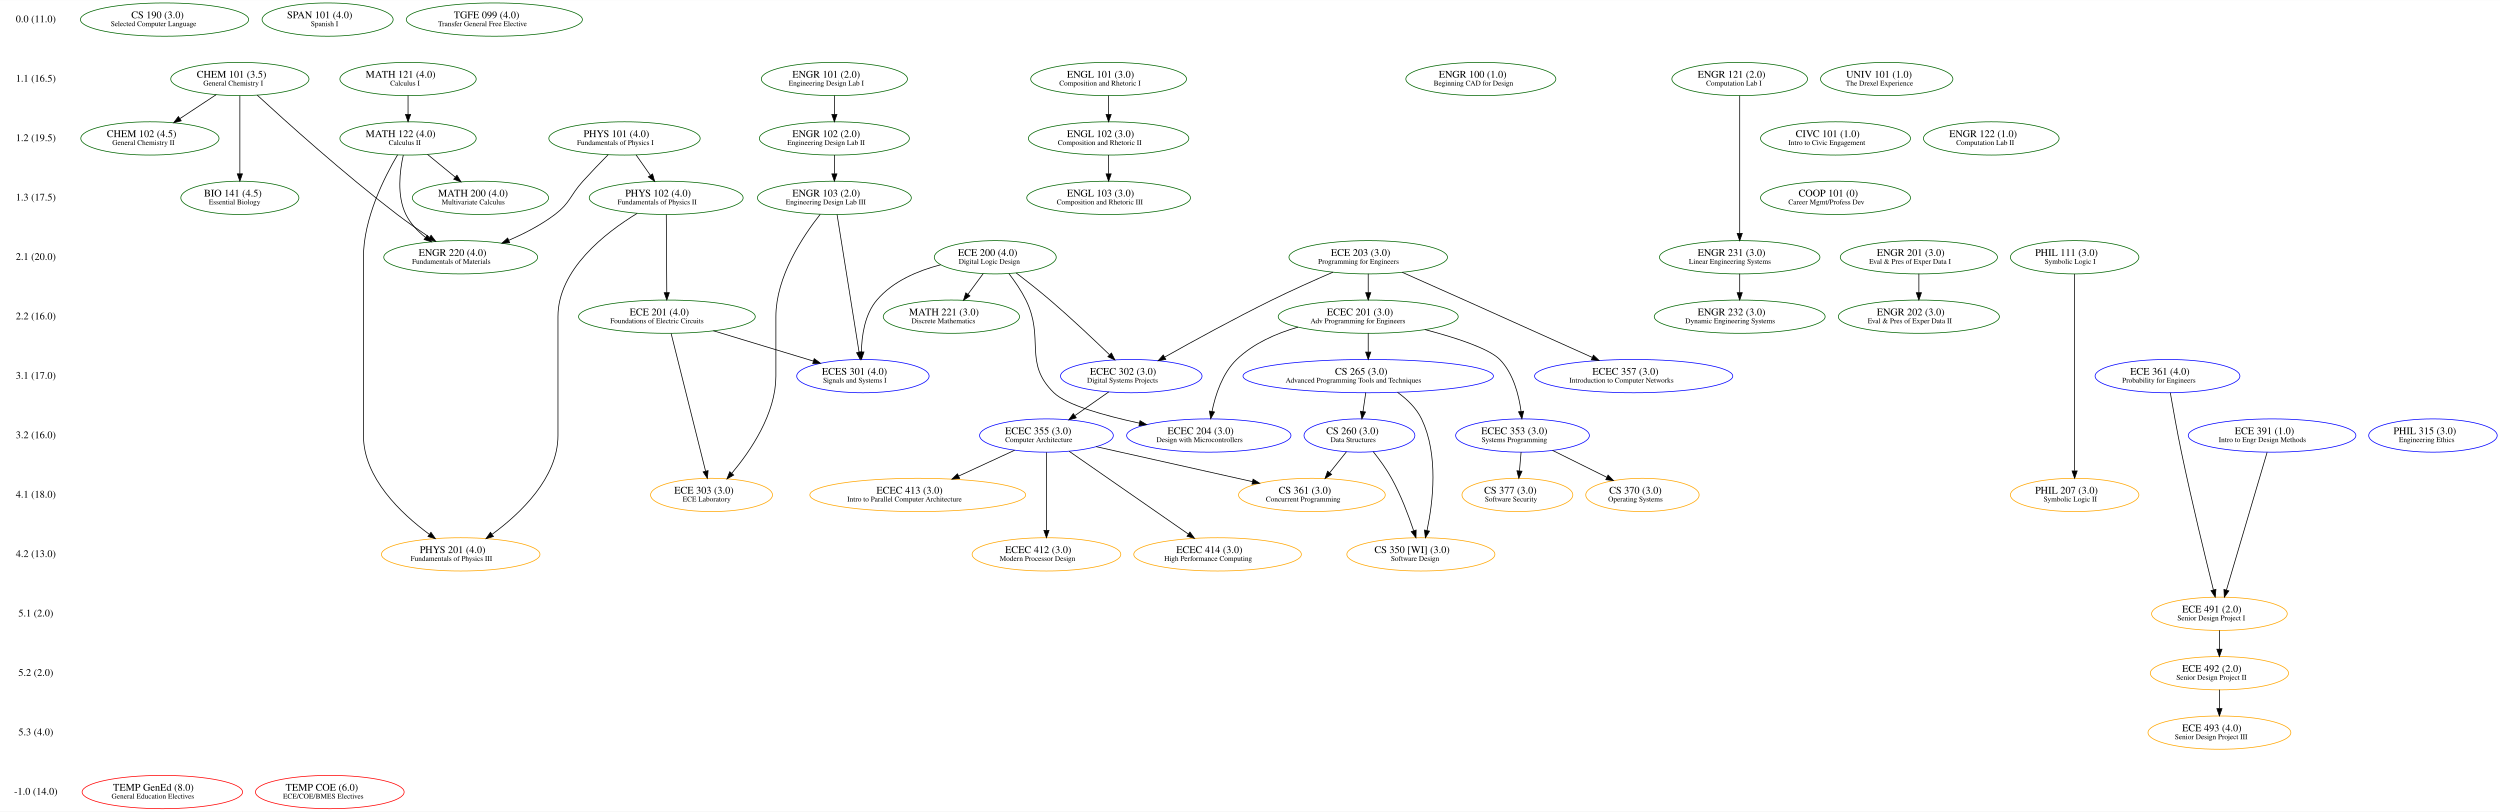
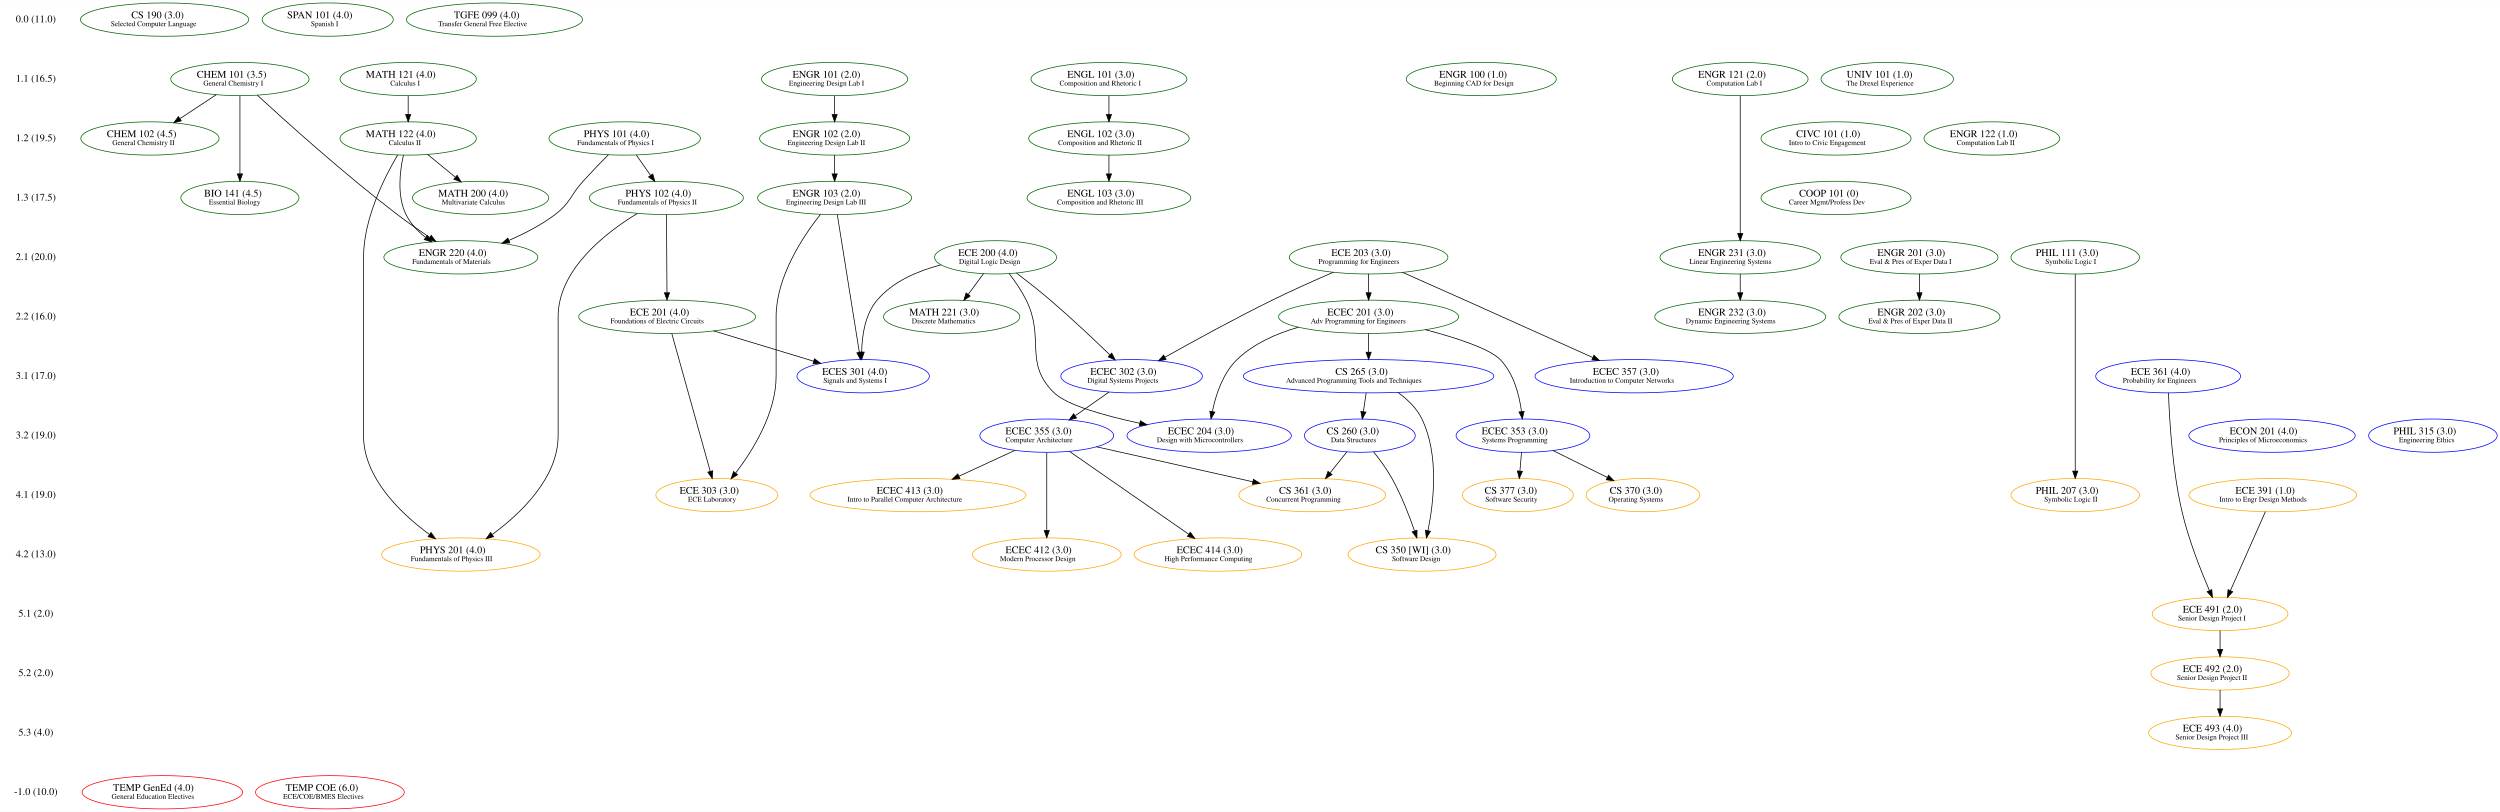
- <svg xmlns="http://www.w3.org/2000/svg" width="3419pt" height="1110pt" viewBox="0.00 0.00 3418.68 1109.57">
+ <svg xmlns="http://www.w3.org/2000/svg" width="3418pt" height="1110pt" viewBox="0.00 0.00 3417.68 1109.57">
  <g id="graph0" class="graph" transform="scale(1 1) rotate(0) translate(4 1105.568)">
-     <polygon fill="#ffffff" stroke="transparent" points="-4,4 -4,-1105.568 3414.681,-1105.568 3414.681,4 -4,4" />
+     <polygon fill="#ffffff" stroke="transparent" points="-4,4 -4,-1105.568 3413.681,-1105.568 3413.681,4 -4,4" />
    <g id="node1" class="node">
      <text text-anchor="middle" x="45" y="-1075.24" font-family="Times,serif" font-size="14.00" fill="#000000">0.0 (11.0)</text>
    </g>
    <g id="node5" class="node">
      <text text-anchor="middle" x="45" y="-993.985" font-family="Times,serif" font-size="14.00" fill="#000000">1.1 (16.5)</text>
    </g>
    <g id="node2" class="node">
      <ellipse fill="none" stroke="#006400" cx="221" cy="-1078.94" rx="115.017" ry="22.756" />
      <text text-anchor="start" x="175.5" y="-1080.74" font-family="Times,serif" font-size="14.00" fill="#000000">CS 190 (3.0)</text>
      <text text-anchor="start" x="147.5" y="-1069.94" font-family="Times,serif" font-size="10.00" fill="#000000">Selected Computer Language</text>
    </g>
    <g id="node3" class="node">
      <ellipse fill="none" stroke="#006400" cx="444" cy="-1078.94" rx="89.606" ry="22.756" />
      <text text-anchor="start" x="388.5" y="-1080.74" font-family="Times,serif" font-size="14.00" fill="#000000">SPAN 101 (4.0)</text>
      <text text-anchor="start" x="421" y="-1069.94" font-family="Times,serif" font-size="10.00" fill="#000000">Spanish I</text>
    </g>
    <g id="node4" class="node">
      <ellipse fill="none" stroke="#006400" cx="672" cy="-1078.94" rx="120.417" ry="22.756" />
      <text text-anchor="start" x="616.5" y="-1080.74" font-family="Times,serif" font-size="14.00" fill="#000000">TGFE 099 (4.0)</text>
      <text text-anchor="start" x="595" y="-1069.94" font-family="Times,serif" font-size="10.00" fill="#000000">Transfer General Free Elective</text>
    </g>
    <g id="node13" class="node">
      <text text-anchor="middle" x="45" y="-912.731" font-family="Times,serif" font-size="14.00" fill="#000000">1.2 (19.5)</text>
    </g>
    <g id="node6" class="node">
      <ellipse fill="none" stroke="#006400" cx="324" cy="-997.685" rx="94.505" ry="22.756" />
      <text text-anchor="start" x="265" y="-999.485" font-family="Times,serif" font-size="14.00" fill="#000000">CHEM 101 (3.5)</text>
      <text text-anchor="start" x="274" y="-988.685" font-family="Times,serif" font-size="10.00" fill="#000000">General Chemistry I</text>
    </g>
    <g id="node14" class="node">
      <ellipse fill="none" stroke="#006400" cx="201" cy="-916.431" rx="94.505" ry="22.756" />
      <text text-anchor="start" x="142" y="-918.231" font-family="Times,serif" font-size="14.00" fill="#000000">CHEM 102 (4.5)</text>
      <text text-anchor="start" x="149.5" y="-907.431" font-family="Times,serif" font-size="10.00" fill="#000000">General Chemistry II</text>
    </g>
    <g id="edge3" class="edge">
      <path fill="none" stroke="#000000" d="M291.683,-976.337C276.549,-966.339 258.346,-954.314 242.232,-943.669" />
      <polygon fill="#000000" stroke="#000000" points="243.801,-940.511 233.528,-937.919 239.943,-946.351 243.801,-940.511" />
    </g>
    <g id="node22" class="node">
      <ellipse fill="none" stroke="#006400" cx="324" cy="-835.176" rx="80.721" ry="22.756" />
      <text text-anchor="start" x="275" y="-836.976" font-family="Times,serif" font-size="14.00" fill="#000000">BIO 141 (4.5)</text>
      <text text-anchor="start" x="281.5" y="-826.176" font-family="Times,serif" font-size="10.00" fill="#000000">Essential Biology</text>
    </g>
    <g id="edge8" class="edge">
      <path fill="none" stroke="#000000" d="M324,-974.746C324,-946.92 324,-899.808 324,-868.108" />
      <polygon fill="#000000" stroke="#000000" points="327.5,-867.998 324,-857.998 320.5,-867.998 327.5,-867.998" />
    </g>
    <g id="node32" class="node">
      <ellipse fill="none" stroke="#006400" cx="626" cy="-753.921" rx="105.218" ry="22.756" />
      <text text-anchor="start" x="568.5" y="-755.721" font-family="Times,serif" font-size="14.00" fill="#000000">ENGR 220 (4.0)</text>
      <text text-anchor="start" x="559.5" y="-744.921" font-family="Times,serif" font-size="10.00" fill="#000000">Fundamentals of Materials</text>
    </g>
    <g id="edge14" class="edge">
      <path fill="none" stroke="#000000" d="M347.724,-975.621C386.54,-939.901 466.562,-867.838 539,-812.548 553.028,-801.841 568.9,-790.841 583.21,-781.303" />
      <polygon fill="#000000" stroke="#000000" points="585.475,-784.002 591.888,-775.569 581.616,-778.161 585.475,-784.002" />
    </g>
    <g id="node7" class="node">
      <ellipse fill="none" stroke="#006400" cx="1512" cy="-997.685" rx="106.547" ry="22.756" />
      <text text-anchor="start" x="1455" y="-999.485" font-family="Times,serif" font-size="14.00" fill="#000000">ENGL 101 (3.0)</text>
      <text text-anchor="start" x="1444.5" y="-988.685" font-family="Times,serif" font-size="10.00" fill="#000000">Composition and Rhetoric I</text>
    </g>
    <g id="node16" class="node">
      <ellipse fill="none" stroke="#006400" cx="1512" cy="-916.431" rx="109.703" ry="22.756" />
      <text text-anchor="start" x="1455" y="-918.231" font-family="Times,serif" font-size="14.00" fill="#000000">ENGL 102 (3.0)</text>
      <text text-anchor="start" x="1442.5" y="-907.431" font-family="Times,serif" font-size="10.00" fill="#000000">Composition and Rhetoric II</text>
    </g>
    <g id="edge4" class="edge">
      <path fill="none" stroke="#000000" d="M1512,-975.051C1512,-967.106 1512,-958.01 1512,-949.391" />
      <polygon fill="#000000" stroke="#000000" points="1515.5,-949.225 1512,-939.225 1508.5,-949.225 1515.5,-949.225" />
    </g>
    <g id="node8" class="node">
      <ellipse fill="none" stroke="#006400" cx="2021" cy="-997.685" rx="102.561" ry="22.756" />
      <text text-anchor="start" x="1963.5" y="-999.485" font-family="Times,serif" font-size="14.00" fill="#000000">ENGR 100 (1.0)</text>
      <text text-anchor="start" x="1956.5" y="-988.685" font-family="Times,serif" font-size="10.00" fill="#000000">Beginning CAD for Design</text>
    </g>
    <g id="node9" class="node">
      <ellipse fill="none" stroke="#006400" cx="1137" cy="-997.685" rx="99.904" ry="22.756" />
      <text text-anchor="start" x="1079.5" y="-999.485" font-family="Times,serif" font-size="14.00" fill="#000000">ENGR 101 (2.0)</text>
      <text text-anchor="start" x="1074.5" y="-988.685" font-family="Times,serif" font-size="10.00" fill="#000000">Engineering Design Lab I</text>
    </g>
    <g id="node17" class="node">
      <ellipse fill="none" stroke="#006400" cx="1137" cy="-916.431" rx="102.561" ry="22.756" />
      <text text-anchor="start" x="1079.5" y="-918.231" font-family="Times,serif" font-size="14.00" fill="#000000">ENGR 102 (2.0)</text>
      <text text-anchor="start" x="1072.5" y="-907.431" font-family="Times,serif" font-size="10.00" fill="#000000">Engineering Design Lab II</text>
    </g>
    <g id="edge5" class="edge">
      <path fill="none" stroke="#000000" d="M1137,-975.051C1137,-967.106 1137,-958.01 1137,-949.391" />
      <polygon fill="#000000" stroke="#000000" points="1140.5,-949.225 1137,-939.225 1133.5,-949.225 1140.5,-949.225" />
    </g>
    <g id="node10" class="node">
      <ellipse fill="none" stroke="#006400" cx="2375" cy="-997.685" rx="92.762" ry="22.756" />
      <text text-anchor="start" x="2317.5" y="-999.485" font-family="Times,serif" font-size="14.00" fill="#000000">ENGR 121 (2.0)</text>
      <text text-anchor="start" x="2329" y="-988.685" font-family="Times,serif" font-size="10.00" fill="#000000">Computation Lab I</text>
    </g>
    <g id="node33" class="node">
      <ellipse fill="none" stroke="#006400" cx="2375" cy="-753.921" rx="109.703" ry="22.756" />
      <text text-anchor="start" x="2317.5" y="-755.721" font-family="Times,serif" font-size="14.00" fill="#000000">ENGR 231 (3.0)</text>
      <text text-anchor="start" x="2305.5" y="-744.921" font-family="Times,serif" font-size="10.00" fill="#000000">Linear Engineering Systems</text>
    </g>
    <g id="edge17" class="edge">
      <path fill="none" stroke="#000000" d="M2375,-974.753C2375,-931.359 2375,-837.099 2375,-786.913" />
      <polygon fill="#000000" stroke="#000000" points="2378.5,-786.615 2375,-776.615 2371.5,-786.615 2378.5,-786.615" />
    </g>
    <g id="node11" class="node">
      <ellipse fill="none" stroke="#006400" cx="554" cy="-997.685" rx="93.177" ry="22.756" />
      <text text-anchor="start" x="496" y="-999.485" font-family="Times,serif" font-size="14.00" fill="#000000">MATH 121 (4.0)</text>
      <text text-anchor="start" x="529.5" y="-988.685" font-family="Times,serif" font-size="10.00" fill="#000000">Calculus I</text>
    </g>
    <g id="node19" class="node">
      <ellipse fill="none" stroke="#006400" cx="554" cy="-916.431" rx="93.177" ry="22.756" />
      <text text-anchor="start" x="496" y="-918.231" font-family="Times,serif" font-size="14.00" fill="#000000">MATH 122 (4.0)</text>
      <text text-anchor="start" x="527.5" y="-907.431" font-family="Times,serif" font-size="10.00" fill="#000000">Calculus II</text>
    </g>
    <g id="edge6" class="edge">
      <path fill="none" stroke="#000000" d="M554,-975.051C554,-967.106 554,-958.01 554,-949.391" />
      <polygon fill="#000000" stroke="#000000" points="557.5,-949.225 554,-939.225 550.5,-949.225 557.5,-949.225" />
    </g>
    <g id="node12" class="node">
      <ellipse fill="none" stroke="#006400" cx="2576" cy="-997.685" rx="90.519" ry="22.756" />
      <text text-anchor="start" x="2520.5" y="-999.485" font-family="Times,serif" font-size="14.00" fill="#000000">UNIV 101 (1.0)</text>
      <text text-anchor="start" x="2520" y="-988.685" font-family="Times,serif" font-size="10.00" fill="#000000">The Drexel Experience</text>
    </g>
    <g id="node21" class="node">
      <text text-anchor="middle" x="45" y="-831.476" font-family="Times,serif" font-size="14.00" fill="#000000">1.3 (17.5)</text>
    </g>
    <g id="node15" class="node">
      <ellipse fill="none" stroke="#006400" cx="2506" cy="-916.431" rx="102.561" ry="22.756" />
      <text text-anchor="start" x="2451.5" y="-918.231" font-family="Times,serif" font-size="14.00" fill="#000000">CIVC 101 (1.0)</text>
      <text text-anchor="start" x="2441.5" y="-907.431" font-family="Times,serif" font-size="10.00" fill="#000000">Intro to Civic Engagement</text>
    </g>
    <g id="node24" class="node">
      <ellipse fill="none" stroke="#006400" cx="1512" cy="-835.176" rx="111.946" ry="22.756" />
      <text text-anchor="start" x="1455" y="-836.976" font-family="Times,serif" font-size="14.00" fill="#000000">ENGL 103 (3.0)</text>
      <text text-anchor="start" x="1441" y="-826.176" font-family="Times,serif" font-size="10.00" fill="#000000">Composition and Rhetoric III</text>
    </g>
    <g id="edge9" class="edge">
      <path fill="none" stroke="#000000" d="M1512,-893.797C1512,-885.851 1512,-876.755 1512,-868.136" />
      <polygon fill="#000000" stroke="#000000" points="1515.5,-867.97 1512,-857.97 1508.5,-867.97 1515.5,-867.97" />
    </g>
    <g id="node25" class="node">
      <ellipse fill="none" stroke="#006400" cx="1137" cy="-835.176" rx="105.218" ry="22.756" />
      <text text-anchor="start" x="1079.5" y="-836.976" font-family="Times,serif" font-size="14.00" fill="#000000">ENGR 103 (2.0)</text>
      <text text-anchor="start" x="1070.5" y="-826.176" font-family="Times,serif" font-size="10.00" fill="#000000">Engineering Design Lab III</text>
    </g>
    <g id="edge10" class="edge">
      <path fill="none" stroke="#000000" d="M1137,-893.797C1137,-885.851 1137,-876.755 1137,-868.136" />
      <polygon fill="#000000" stroke="#000000" points="1140.5,-867.97 1137,-857.97 1133.5,-867.97 1140.5,-867.97" />
    </g>
    <g id="node18" class="node">
      <ellipse fill="none" stroke="#006400" cx="2719" cy="-916.431" rx="92.762" ry="22.756" />
      <text text-anchor="start" x="2661.5" y="-918.231" font-family="Times,serif" font-size="14.00" fill="#000000">ENGR 122 (1.0)</text>
      <text text-anchor="start" x="2671" y="-907.431" font-family="Times,serif" font-size="10.00" fill="#000000">Computation Lab II</text>
    </g>
    <g id="node26" class="node">
      <ellipse fill="none" stroke="#006400" cx="653" cy="-835.176" rx="93.177" ry="22.756" />
      <text text-anchor="start" x="595" y="-836.976" font-family="Times,serif" font-size="14.00" fill="#000000">MATH 200 (4.0)</text>
      <text text-anchor="start" x="600" y="-826.176" font-family="Times,serif" font-size="10.00" fill="#000000">Multivariate Calculus</text>
    </g>
    <g id="edge11" class="edge">
      <path fill="none" stroke="#000000" d="M580.53,-894.656C592.182,-885.092 606.016,-873.738 618.458,-863.526" />
      <polygon fill="#000000" stroke="#000000" points="620.887,-866.06 626.397,-857.011 616.446,-860.65 620.887,-866.06" />
    </g>
    <g id="edge15" class="edge">
      <path fill="none" stroke="#000000" d="M547.525,-893.681C542.577,-871.737 538.506,-838.172 551,-812.548 557.003,-800.237 566.979,-789.753 577.727,-781.202" />
      <polygon fill="#000000" stroke="#000000" points="580.091,-783.807 586.043,-775.043 575.924,-778.182 580.091,-783.807" />
    </g>
-     <g id="node65" class="node">
+     <g id="node66" class="node">
      <ellipse fill="none" stroke="#ffa500" cx="626" cy="-347.647" rx="108.375" ry="22.756" />
      <text text-anchor="start" x="570" y="-349.447" font-family="Times,serif" font-size="14.00" fill="#000000">PHYS 201 (4.0)</text>
      <text text-anchor="start" x="557.5" y="-338.647" font-family="Times,serif" font-size="10.00" fill="#000000">Fundamentals of Physics III</text>
    </g>
    <g id="edge53" class="edge">
      <path fill="none" stroke="#000000" d="M539.698,-894.018C521.668,-863.558 493,-806.809 493,-753.921 493,-753.921 493,-753.921 493,-510.156 493,-452.367 543.991,-403.837 582.827,-375.257" />
      <polygon fill="#000000" stroke="#000000" points="585.308,-377.785 591.403,-369.119 581.234,-372.093 585.308,-377.785" />
    </g>
    <g id="node20" class="node">
      <ellipse fill="none" stroke="#006400" cx="850" cy="-916.431" rx="103.476" ry="22.756" />
      <text text-anchor="start" x="794" y="-918.231" font-family="Times,serif" font-size="14.00" fill="#000000">PHYS 101 (4.0)</text>
      <text text-anchor="start" x="785" y="-907.431" font-family="Times,serif" font-size="10.00" fill="#000000">Fundamentals of Physics I</text>
    </g>
    <g id="node27" class="node">
      <ellipse fill="none" stroke="#006400" cx="907" cy="-835.176" rx="105.218" ry="22.756" />
      <text text-anchor="start" x="851" y="-836.976" font-family="Times,serif" font-size="14.00" fill="#000000">PHYS 102 (4.0)</text>
      <text text-anchor="start" x="840.5" y="-826.176" font-family="Times,serif" font-size="10.00" fill="#000000">Fundamentals of Physics II</text>
    </g>
    <g id="edge12" class="edge">
      <path fill="none" stroke="#000000" d="M865.878,-893.797C871.931,-885.168 878.935,-875.182 885.429,-865.925" />
      <polygon fill="#000000" stroke="#000000" points="888.33,-867.885 891.207,-857.688 882.599,-863.865 888.33,-867.885" />
    </g>
    <g id="edge16" class="edge">
      <path fill="none" stroke="#000000" d="M827.685,-894.246C817,-883.431 804.137,-870.126 793,-857.803 775.39,-838.318 775.917,-828.431 755,-812.548 736.056,-798.164 713.02,-786.282 691.684,-777.064" />
      <polygon fill="#000000" stroke="#000000" points="692.919,-773.786 682.343,-773.147 690.212,-780.242 692.919,-773.786" />
    </g>
    <g id="node28" class="node">
      <text text-anchor="middle" x="45" y="-750.221" font-family="Times,serif" font-size="14.00" fill="#000000">2.1 (20.0)</text>
    </g>
    <g id="node23" class="node">
      <ellipse fill="none" stroke="#006400" cx="2506" cy="-835.176" rx="102.561" ry="22.756" />
      <text text-anchor="start" x="2455.5" y="-836.976" font-family="Times,serif" font-size="14.00" fill="#000000">COOP 101 (0)</text>
      <text text-anchor="start" x="2441.5" y="-826.176" font-family="Times,serif" font-size="10.00" fill="#000000">Career Mgmt/Profess Dev</text>
    </g>
    <g id="node46" class="node">
      <ellipse fill="none" stroke="#0000ff" cx="1176" cy="-591.411" rx="90.519" ry="22.756" />
      <text text-anchor="start" x="1120" y="-593.211" font-family="Times,serif" font-size="14.00" fill="#000000">ECES 301 (4.0)</text>
      <text text-anchor="start" x="1121.5" y="-582.411" font-family="Times,serif" font-size="10.00" fill="#000000">Signals and Systems I</text>
    </g>
    <g id="edge31" class="edge">
      <path fill="none" stroke="#000000" d="M1140.669,-812.243C1147.626,-768.758 1162.756,-674.194 1170.772,-624.088" />
      <polygon fill="#000000" stroke="#000000" points="1174.245,-624.533 1172.369,-614.106 1167.333,-623.427 1174.245,-624.533" />
    </g>
    <g id="node58" class="node">
-       <ellipse fill="none" stroke="#ffa500" cx="969" cy="-428.902" rx="83.377" ry="22.756" />
-       <text text-anchor="start" x="918" y="-430.702" font-family="Times,serif" font-size="14.00" fill="#000000">ECE 303 (3.0)</text>
-       <text text-anchor="start" x="929.5" y="-419.902" font-family="Times,serif" font-size="10.00" fill="#000000">ECE Laboratory</text>
+       <ellipse fill="none" stroke="#ffa500" cx="976" cy="-428.902" rx="83.377" ry="22.756" />
+       <text text-anchor="start" x="925" y="-430.702" font-family="Times,serif" font-size="14.00" fill="#000000">ECE 303 (3.0)</text>
+       <text text-anchor="start" x="936.5" y="-419.902" font-family="Times,serif" font-size="10.00" fill="#000000">ECE Laboratory</text>
    </g>
    <g id="edge44" class="edge">
-       <path fill="none" stroke="#000000" d="M1117.634,-812.679C1093.958,-782.795 1057,-727.384 1057,-672.666 1057,-672.666 1057,-672.666 1057,-591.411 1057,-540.017 1022.545,-489.312 996.754,-458.557" />
-       <polygon fill="#000000" stroke="#000000" points="999.255,-456.098 990.078,-450.803 993.951,-460.665 999.255,-456.098" />
+       <path fill="none" stroke="#000000" d="M1117.634,-812.679C1093.958,-782.795 1057,-727.384 1057,-672.666 1057,-672.666 1057,-672.666 1057,-591.411 1057,-541.129 1025.555,-490.418 1001.85,-459.332" />
+       <polygon fill="#000000" stroke="#000000" points="1004.324,-456.814 995.402,-451.101 998.813,-461.131 1004.324,-456.814" />
    </g>
    <g id="node36" class="node">
      <ellipse fill="none" stroke="#006400" cx="908" cy="-672.666" rx="120.831" ry="22.756" />
      <text text-anchor="start" x="857" y="-674.466" font-family="Times,serif" font-size="14.00" fill="#000000">ECE 201 (4.0)</text>
      <text text-anchor="start" x="830.5" y="-663.666" font-family="Times,serif" font-size="10.00" fill="#000000">Foundations of Electric Circuits</text>
    </g>
    <g id="edge19" class="edge">
      <path fill="none" stroke="#000000" d="M907.141,-812.237C907.312,-784.41 907.602,-737.298 907.797,-705.598" />
      <polygon fill="#000000" stroke="#000000" points="911.298,-705.51 907.86,-695.488 904.298,-705.467 911.298,-705.51" />
    </g>
    <g id="edge52" class="edge">
      <path fill="none" stroke="#000000" d="M867.339,-813.971C823.499,-787.322 759,-737.157 759,-672.666 759,-672.666 759,-672.666 759,-510.156 759,-452.367 708.009,-403.837 669.173,-375.257" />
      <polygon fill="#000000" stroke="#000000" points="670.766,-372.093 660.597,-369.119 666.692,-377.785 670.766,-372.093" />
    </g>
    <g id="node35" class="node">
      <text text-anchor="middle" x="45" y="-668.966" font-family="Times,serif" font-size="14.00" fill="#000000">2.2 (16.0)</text>
    </g>
    <g id="node29" class="node">
      <ellipse fill="none" stroke="#006400" cx="1357" cy="-753.921" rx="83.377" ry="22.756" />
      <text text-anchor="start" x="1306" y="-755.721" font-family="Times,serif" font-size="14.00" fill="#000000">ECE 200 (4.0)</text>
      <text text-anchor="start" x="1307" y="-744.921" font-family="Times,serif" font-size="10.00" fill="#000000">Digital Logic Design</text>
    </g>
    <g id="node40" class="node">
      <ellipse fill="none" stroke="#006400" cx="1297" cy="-672.666" rx="93.177" ry="22.756" />
      <text text-anchor="start" x="1239" y="-674.466" font-family="Times,serif" font-size="14.00" fill="#000000">MATH 221 (3.0)</text>
      <text text-anchor="start" x="1242.5" y="-663.666" font-family="Times,serif" font-size="10.00" fill="#000000">Discrete Mathematics</text>
    </g>
    <g id="edge23" class="edge">
      <path fill="none" stroke="#000000" d="M1340.605,-731.718C1334.11,-722.923 1326.537,-712.666 1319.541,-703.192" />
      <polygon fill="#000000" stroke="#000000" points="1322.34,-701.09 1313.584,-695.125 1316.709,-705.248 1322.34,-701.09" />
    </g>
    <g id="node44" class="node">
      <ellipse fill="none" stroke="#0000ff" cx="1543" cy="-591.411" rx="96.747" ry="22.756" />
      <text text-anchor="start" x="1486.5" y="-593.211" font-family="Times,serif" font-size="14.00" fill="#000000">ECEC 302 (3.0)</text>
      <text text-anchor="start" x="1482.5" y="-582.411" font-family="Times,serif" font-size="10.00" fill="#000000">Digital Systems Projects</text>
    </g>
    <g id="edge27" class="edge">
      <path fill="none" stroke="#000000" d="M1385.611,-732.508C1399.802,-721.649 1417.058,-708.082 1432,-695.293 1460.341,-671.038 1491.222,-641.901 1513.2,-620.666" />
      <polygon fill="#000000" stroke="#000000" points="1515.841,-622.979 1520.583,-613.505 1510.968,-617.954 1515.841,-622.979" />
    </g>
    <g id="edge29" class="edge">
      <path fill="none" stroke="#000000" d="M1282.263,-743.631C1250.954,-735.542 1216.831,-721.095 1195,-695.293 1178.54,-675.84 1174.353,-646.889 1173.963,-624.488" />
      <polygon fill="#000000" stroke="#000000" points="1177.464,-624.424 1174.031,-614.401 1170.464,-624.378 1177.464,-624.424" />
    </g>
-     <g id="node50" class="node">
+     <g id="node49" class="node">
      <ellipse fill="none" stroke="#0000ff" cx="1649" cy="-510.156" rx="112.36" ry="22.756" />
      <text text-anchor="start" x="1592.5" y="-511.956" font-family="Times,serif" font-size="14.00" fill="#000000">ECEC 204 (3.0)</text>
      <text text-anchor="start" x="1577.5" y="-501.156" font-family="Times,serif" font-size="10.00" fill="#000000">Design with Microcontrollers</text>
    </g>
    <g id="edge34" class="edge">
      <path fill="none" stroke="#000000" d="M1375.621,-731.642C1383.688,-721.131 1392.705,-708.104 1399,-695.293 1424.891,-642.603 1395.033,-609.838 1437,-568.784 1454.238,-551.921 1506.068,-537.427 1554.162,-527.069" />
      <polygon fill="#000000" stroke="#000000" points="1554.973,-530.475 1564.036,-524.987 1553.529,-523.625 1554.973,-530.475" />
    </g>
    <g id="node30" class="node">
      <ellipse fill="none" stroke="#006400" cx="1867" cy="-753.921" rx="108.375" ry="22.756" />
      <text text-anchor="start" x="1816" y="-755.721" font-family="Times,serif" font-size="14.00" fill="#000000">ECE 203 (3.0)</text>
      <text text-anchor="start" x="1798.5" y="-744.921" font-family="Times,serif" font-size="10.00" fill="#000000">Programming for Engineers</text>
    </g>
    <g id="node37" class="node">
      <ellipse fill="none" stroke="#006400" cx="1867" cy="-672.666" rx="123.073" ry="22.756" />
      <text text-anchor="start" x="1810.5" y="-674.466" font-family="Times,serif" font-size="14.00" fill="#000000">ECEC 201 (3.0)</text>
      <text text-anchor="start" x="1788" y="-663.666" font-family="Times,serif" font-size="10.00" fill="#000000">Adv Programming for Engineers</text>
    </g>
    <g id="edge20" class="edge">
      <path fill="none" stroke="#000000" d="M1867,-731.287C1867,-723.341 1867,-714.245 1867,-705.627" />
      <polygon fill="#000000" stroke="#000000" points="1870.5,-705.461 1867,-695.461 1863.5,-705.461 1870.5,-705.461" />
    </g>
    <g id="edge26" class="edge">
      <path fill="none" stroke="#000000" d="M1818.928,-733.642C1793.719,-722.739 1762.453,-708.791 1735,-695.293 1684.149,-670.292 1627.205,-639.059 1588.63,-617.403" />
      <polygon fill="#000000" stroke="#000000" points="1590.15,-614.242 1579.719,-612.387 1586.716,-620.342 1590.15,-614.242" />
    </g>
    <g id="node45" class="node">
      <ellipse fill="none" stroke="#0000ff" cx="2230" cy="-591.411" rx="135.529" ry="22.756" />
      <text text-anchor="start" x="2173.5" y="-593.211" font-family="Times,serif" font-size="14.00" fill="#000000">ECEC 357 (3.0)</text>
      <text text-anchor="start" x="2142" y="-582.411" font-family="Times,serif" font-size="10.00" fill="#000000">Introduction to Computer Networks</text>
    </g>
    <g id="edge28" class="edge">
      <path fill="none" stroke="#000000" d="M1913.451,-733.353C1938.756,-722.132 1970.613,-707.981 1999,-695.293 2058.53,-668.688 2126.6,-638.05 2173.343,-616.978" />
      <polygon fill="#000000" stroke="#000000" points="2175.013,-620.065 2182.691,-612.764 2172.136,-613.683 2175.013,-620.065" />
    </g>
    <g id="node31" class="node">
      <ellipse fill="none" stroke="#006400" cx="2620" cy="-753.921" rx="107.46" ry="22.756" />
      <text text-anchor="start" x="2562.5" y="-755.721" font-family="Times,serif" font-size="14.00" fill="#000000">ENGR 201 (3.0)</text>
      <text text-anchor="start" x="2552" y="-744.921" font-family="Times,serif" font-size="10.00" fill="#000000">Eval &amp; Pres of Exper Data I</text>
    </g>
    <g id="node38" class="node">
      <ellipse fill="none" stroke="#006400" cx="2620" cy="-672.666" rx="110.118" ry="22.756" />
      <text text-anchor="start" x="2562.5" y="-674.466" font-family="Times,serif" font-size="14.00" fill="#000000">ENGR 202 (3.0)</text>
      <text text-anchor="start" x="2550" y="-663.666" font-family="Times,serif" font-size="10.00" fill="#000000">Eval &amp; Pres of Exper Data II</text>
    </g>
    <g id="edge21" class="edge">
      <path fill="none" stroke="#000000" d="M2620,-731.287C2620,-723.341 2620,-714.245 2620,-705.627" />
      <polygon fill="#000000" stroke="#000000" points="2623.5,-705.461 2620,-695.461 2616.5,-705.461 2623.5,-705.461" />
    </g>
    <g id="node39" class="node">
      <ellipse fill="none" stroke="#006400" cx="2375" cy="-672.666" rx="116.846" ry="22.756" />
      <text text-anchor="start" x="2317.5" y="-674.466" font-family="Times,serif" font-size="14.00" fill="#000000">ENGR 232 (3.0)</text>
      <text text-anchor="start" x="2300.5" y="-663.666" font-family="Times,serif" font-size="10.00" fill="#000000">Dynamic Engineering Systems</text>
    </g>
    <g id="edge22" class="edge">
      <path fill="none" stroke="#000000" d="M2375,-731.287C2375,-723.341 2375,-714.245 2375,-705.627" />
      <polygon fill="#000000" stroke="#000000" points="2378.5,-705.461 2375,-695.461 2371.5,-705.461 2378.5,-705.461" />
    </g>
    <g id="node34" class="node">
      <ellipse fill="none" stroke="#006400" cx="2833" cy="-753.921" rx="87.863" ry="22.756" />
      <text text-anchor="start" x="2779" y="-755.721" font-family="Times,serif" font-size="14.00" fill="#000000">PHIL 111 (3.0)</text>
      <text text-anchor="start" x="2792" y="-744.921" font-family="Times,serif" font-size="10.00" fill="#000000">Symbolic Logic I</text>
    </g>
-     <g id="node60" class="node">
+     <g id="node61" class="node">
      <ellipse fill="none" stroke="#ffa500" cx="2833" cy="-428.902" rx="87.863" ry="22.756" />
      <text text-anchor="start" x="2779" y="-430.702" font-family="Times,serif" font-size="14.00" fill="#000000">PHIL 207 (3.0)</text>
      <text text-anchor="start" x="2790.5" y="-419.902" font-family="Times,serif" font-size="10.00" fill="#000000">Symbolic Logic II</text>
    </g>
    <g id="edge46" class="edge">
      <path fill="none" stroke="#000000" d="M2833,-731.066C2833,-674.537 2833,-527.976 2833,-461.975" />
      <polygon fill="#000000" stroke="#000000" points="2836.5,-461.731 2833,-451.731 2829.5,-461.731 2836.5,-461.731" />
    </g>
    <g id="node41" class="node">
      <text text-anchor="middle" x="45" y="-587.711" font-family="Times,serif" font-size="14.00" fill="#000000">3.1 (17.0)</text>
    </g>
    <g id="edge30" class="edge">
      <path fill="none" stroke="#000000" d="M971.512,-653.41C1012.726,-640.914 1066.376,-624.648 1108.382,-611.912" />
      <polygon fill="#000000" stroke="#000000" points="1109.42,-615.255 1117.974,-609.004 1107.389,-608.556 1109.42,-615.255" />
    </g>
    <g id="edge43" class="edge">
-       <path fill="none" stroke="#000000" d="M913.739,-649.733C924.62,-606.248 948.284,-511.684 960.823,-461.579" />
-       <polygon fill="#000000" stroke="#000000" points="964.289,-462.146 963.321,-451.596 957.498,-460.447 964.289,-462.146" />
+       <path fill="none" stroke="#000000" d="M914.397,-649.733C926.553,-606.157 953.018,-511.288 966.972,-461.265" />
+       <polygon fill="#000000" stroke="#000000" points="970.354,-462.169 969.669,-451.596 963.611,-460.288 970.354,-462.169" />
    </g>
    <g id="node42" class="node">
      <ellipse fill="none" stroke="#0000ff" cx="1867" cy="-591.411" rx="171.24" ry="22.756" />
      <text text-anchor="start" x="1821.5" y="-593.211" font-family="Times,serif" font-size="14.00" fill="#000000">CS 265 (3.0)</text>
      <text text-anchor="start" x="1754" y="-582.411" font-family="Times,serif" font-size="10.00" fill="#000000">Advanced Programming Tools and Techniques</text>
    </g>
    <g id="edge25" class="edge">
      <path fill="none" stroke="#000000" d="M1867,-650.032C1867,-642.087 1867,-632.99 1867,-624.372" />
      <polygon fill="#000000" stroke="#000000" points="1870.5,-624.206 1867,-614.206 1863.5,-624.206 1870.5,-624.206" />
    </g>
    <g id="edge35" class="edge">
      <path fill="none" stroke="#000000" d="M1771.028,-658.395C1741.018,-649.81 1709.824,-636.06 1687,-614.039 1667.585,-595.307 1658.035,-565.85 1653.37,-543.08" />
      <polygon fill="#000000" stroke="#000000" points="1656.796,-542.358 1651.552,-533.152 1649.91,-543.619 1656.796,-542.358" />
    </g>
-     <g id="node51" class="node">
+     <g id="node50" class="node">
      <ellipse fill="none" stroke="#0000ff" cx="2078" cy="-510.156" rx="91.434" ry="22.756" />
      <text text-anchor="start" x="2021.5" y="-511.956" font-family="Times,serif" font-size="14.00" fill="#000000">ECEC 353 (3.0)</text>
      <text text-anchor="start" x="2022" y="-501.156" font-family="Times,serif" font-size="10.00" fill="#000000">Systems Programming</text>
    </g>
    <g id="edge36" class="edge">
      <path fill="none" stroke="#000000" d="M1944.533,-655.027C1986.254,-644.096 2032.141,-629.272 2047,-614.039 2065.379,-595.197 2072.929,-565.939 2075.997,-543.269" />
      <polygon fill="#000000" stroke="#000000" points="2079.505,-543.389 2077.142,-533.061 2072.549,-542.608 2079.505,-543.389" />
    </g>
    <g id="node47" class="node">
-       <text text-anchor="middle" x="45" y="-506.456" font-family="Times,serif" font-size="14.00" fill="#000000">3.2 (16.0)</text>
+       <text text-anchor="middle" x="45" y="-506.456" font-family="Times,serif" font-size="14.00" fill="#000000">3.2 (19.0)</text>
    </g>
    <g id="node48" class="node">
      <ellipse fill="none" stroke="#0000ff" cx="1855" cy="-510.156" rx="75.821" ry="22.756" />
      <text text-anchor="start" x="1809.5" y="-511.956" font-family="Times,serif" font-size="14.00" fill="#000000">CS 260 (3.0)</text>
      <text text-anchor="start" x="1815.5" y="-501.156" font-family="Times,serif" font-size="10.00" fill="#000000">Data Structures</text>
    </g>
    <g id="edge33" class="edge">
      <path fill="none" stroke="#000000" d="M1863.657,-568.777C1862.484,-560.832 1861.141,-551.736 1859.868,-543.117" />
      <polygon fill="#000000" stroke="#000000" points="1863.29,-542.332 1858.366,-532.951 1856.365,-543.355 1863.29,-542.332" />
    </g>
-     <g id="node62" class="node">
-       <ellipse fill="none" stroke="#ffa500" cx="1939" cy="-347.647" rx="101.233" ry="22.756" />
-       <text text-anchor="start" x="1875.5" y="-349.447" font-family="Times,serif" font-size="14.00" fill="#000000">CS 350 [WI] (3.0)</text>
-       <text text-anchor="start" x="1898" y="-338.647" font-family="Times,serif" font-size="10.00" fill="#000000">Software Design</text>
+     <g id="node63" class="node">
+       <ellipse fill="none" stroke="#ffa500" cx="1940" cy="-347.647" rx="101.233" ry="22.756" />
+       <text text-anchor="start" x="1876.5" y="-349.447" font-family="Times,serif" font-size="14.00" fill="#000000">CS 350 [WI] (3.0)</text>
+       <text text-anchor="start" x="1899" y="-338.647" font-family="Times,serif" font-size="10.00" fill="#000000">Software Design</text>
    </g>
    <g id="edge49" class="edge">
-       <path fill="none" stroke="#000000" d="M1907.072,-569.241C1920.042,-559.836 1932.902,-547.588 1940,-532.784 1963.435,-483.905 1955.56,-419.081 1947.456,-380.532" />
-       <polygon fill="#000000" stroke="#000000" points="1950.787,-379.387 1945.19,-370.391 1943.955,-380.914 1950.787,-379.387" />
+       <path fill="none" stroke="#000000" d="M1907.072,-569.241C1920.042,-559.836 1932.902,-547.588 1940,-532.784 1963.435,-483.906 1955.994,-419.082 1948.186,-380.533" />
+       <polygon fill="#000000" stroke="#000000" points="1951.529,-379.429 1946,-370.392 1944.686,-380.905 1951.529,-379.429" />
    </g>
    <g id="node43" class="node">
      <ellipse fill="none" stroke="#0000ff" cx="2960" cy="-591.411" rx="98.99" ry="22.756" />
      <text text-anchor="start" x="2909" y="-593.211" font-family="Times,serif" font-size="14.00" fill="#000000">ECE 361 (4.0)</text>
      <text text-anchor="start" x="2898" y="-582.411" font-family="Times,serif" font-size="10.00" fill="#000000">Probability for Engineers</text>
    </g>
-     <g id="node67" class="node">
+     <g id="node68" class="node">
      <ellipse fill="none" stroke="#ffa500" cx="3031" cy="-266.392" rx="92.762" ry="22.756" />
      <text text-anchor="start" x="2980" y="-268.192" font-family="Times,serif" font-size="14.00" fill="#000000">ECE 491 (2.0)</text>
      <text text-anchor="start" x="2973.5" y="-257.392" font-family="Times,serif" font-size="10.00" fill="#000000">Senior Design Project I</text>
    </g>
    <g id="edge56" class="edge">
-       <path fill="none" stroke="#000000" d="M2963.825,-568.651C2967.45,-547.561 2973.189,-515.347 2979,-487.529 2993.043,-420.3 3012.043,-342.209 3022.757,-299.142" />
-       <polygon fill="#000000" stroke="#000000" points="3026.206,-299.779 3025.231,-289.229 3019.414,-298.084 3026.206,-299.779" />
-     </g>
-     <g id="node52" class="node">
+       <path fill="none" stroke="#000000" d="M2960.488,-568.592C2961.655,-533.339 2965.609,-463.701 2979,-406.274 2987.895,-368.13 3004.418,-326.255 3016.458,-298.359" />
+       <polygon fill="#000000" stroke="#000000" points="3019.706,-299.667 3020.51,-289.103 3013.294,-296.86 3019.706,-299.667" />
+     </g>
+     <g id="node51" class="node">
      <ellipse fill="none" stroke="#0000ff" cx="1427" cy="-510.156" rx="91.434" ry="22.756" />
      <text text-anchor="start" x="1370.5" y="-511.956" font-family="Times,serif" font-size="14.00" fill="#000000">ECEC 355 (3.0)</text>
      <text text-anchor="start" x="1370.5" y="-501.156" font-family="Times,serif" font-size="10.00" fill="#000000">Computer Architecture</text>
    </g>
    <g id="edge37" class="edge">
      <path fill="none" stroke="#000000" d="M1512.219,-569.85C1498.079,-559.946 1481.149,-548.086 1466.118,-537.557" />
      <polygon fill="#000000" stroke="#000000" points="1467.721,-534.407 1457.523,-531.537 1463.705,-540.141 1467.721,-534.407" />
    </g>
    <g id="node54" class="node">
-       <text text-anchor="middle" x="45" y="-425.202" font-family="Times,serif" font-size="14.00" fill="#000000">4.1 (18.0)</text>
+       <text text-anchor="middle" x="45" y="-425.202" font-family="Times,serif" font-size="14.00" fill="#000000">4.1 (19.0)</text>
    </g>
    <g id="node55" class="node">
      <ellipse fill="none" stroke="#ffa500" cx="1790" cy="-428.902" rx="100.318" ry="22.756" />
      <text text-anchor="start" x="1744.5" y="-430.702" font-family="Times,serif" font-size="14.00" fill="#000000">CS 361 (3.0)</text>
      <text text-anchor="start" x="1727" y="-419.902" font-family="Times,serif" font-size="10.00" fill="#000000">Concurrent Programming</text>
    </g>
    <g id="edge39" class="edge">
      <path fill="none" stroke="#000000" d="M1837.238,-487.953C1830.203,-479.158 1821.998,-468.902 1814.42,-459.428" />
      <polygon fill="#000000" stroke="#000000" points="1816.946,-456.983 1807.966,-451.36 1811.48,-461.356 1816.946,-456.983" />
    </g>
    <g id="edge48" class="edge">
-       <path fill="none" stroke="#000000" d="M1873.888,-488.044C1882.312,-477.463 1891.911,-464.332 1899,-451.529 1911.631,-428.718 1922.059,-401.096 1929.097,-380.07" />
-       <polygon fill="#000000" stroke="#000000" points="1932.501,-380.921 1932.275,-370.329 1925.846,-378.75 1932.501,-380.921" />
-     </g>
-     <g id="node49" class="node">
-       <ellipse fill="none" stroke="#0000ff" cx="3103" cy="-510.156" rx="114.603" ry="22.756" />
-       <text text-anchor="start" x="3052" y="-511.956" font-family="Times,serif" font-size="14.00" fill="#000000">ECE 391 (1.0)</text>
-       <text text-anchor="start" x="3030" y="-501.156" font-family="Times,serif" font-size="10.00" fill="#000000">Intro to Engr Design Methods</text>
-     </g>
-     <g id="edge55" class="edge">
-       <path fill="none" stroke="#000000" d="M3096.226,-487.224C3083.356,-443.648 3055.334,-348.779 3040.559,-298.755" />
-       <polygon fill="#000000" stroke="#000000" points="3043.892,-297.685 3037.703,-289.086 3037.179,-299.668 3043.892,-297.685" />
+       <path fill="none" stroke="#000000" d="M1873.84,-488.017C1882.253,-477.431 1891.857,-464.303 1899,-451.529 1911.768,-428.696 1922.466,-401.076 1929.729,-380.056" />
+       <polygon fill="#000000" stroke="#000000" points="1933.134,-380.912 1933.013,-370.318 1926.501,-378.675 1933.134,-380.912" />
    </g>
    <g id="node56" class="node">
      <ellipse fill="none" stroke="#ffa500" cx="2242" cy="-428.902" rx="77.564" ry="22.756" />
      <text text-anchor="start" x="2196.5" y="-430.702" font-family="Times,serif" font-size="14.00" fill="#000000">CS 370 (3.0)</text>
      <text text-anchor="start" x="2195" y="-419.902" font-family="Times,serif" font-size="10.00" fill="#000000">Operating Systems</text>
    </g>
    <g id="edge41" class="edge">
      <path fill="none" stroke="#000000" d="M2118.961,-489.862C2141.492,-478.699 2169.591,-464.777 2193.247,-453.057" />
      <polygon fill="#000000" stroke="#000000" points="2195.002,-456.093 2202.409,-448.517 2191.894,-449.821 2195.002,-456.093" />
    </g>
    <g id="node57" class="node">
      <ellipse fill="none" stroke="#ffa500" cx="2071" cy="-428.902" rx="75.821" ry="22.756" />
      <text text-anchor="start" x="2025.5" y="-430.702" font-family="Times,serif" font-size="14.00" fill="#000000">CS 377 (3.0)</text>
      <text text-anchor="start" x="2026.5" y="-419.902" font-family="Times,serif" font-size="10.00" fill="#000000">Software Security</text>
    </g>
    <g id="edge42" class="edge">
      <path fill="none" stroke="#000000" d="M2076.05,-487.522C2075.366,-479.577 2074.582,-470.481 2073.84,-461.862" />
      <polygon fill="#000000" stroke="#000000" points="2077.309,-461.359 2072.964,-451.696 2070.335,-461.96 2077.309,-461.359" />
    </g>
    <g id="edge40" class="edge">
      <path fill="none" stroke="#000000" d="M1494.91,-494.94C1505.97,-492.462 1517.303,-489.924 1528,-487.529 1588.571,-473.967 1657.021,-458.65 1708.763,-447.074" />
      <polygon fill="#000000" stroke="#000000" points="1709.558,-450.483 1718.552,-444.884 1708.029,-443.652 1709.558,-450.483" />
    </g>
-     <g id="node59" class="node">
+     <g id="node60" class="node">
      <ellipse fill="none" stroke="#ffa500" cx="1251" cy="-428.902" rx="147.571" ry="22.756" />
      <text text-anchor="start" x="1194.5" y="-430.702" font-family="Times,serif" font-size="14.00" fill="#000000">ECEC 413 (3.0)</text>
      <text text-anchor="start" x="1154.5" y="-419.902" font-family="Times,serif" font-size="10.00" fill="#000000">Intro to Parallel Computer Architecture</text>
    </g>
    <g id="edge45" class="edge">
      <path fill="none" stroke="#000000" d="M1383.494,-490.071C1360.387,-479.403 1331.725,-466.171 1306.977,-454.745" />
      <polygon fill="#000000" stroke="#000000" points="1308.249,-451.477 1297.703,-450.463 1305.315,-457.832 1308.249,-451.477" />
    </g>
-     <g id="node63" class="node">
+     <g id="node64" class="node">
      <ellipse fill="none" stroke="#ffa500" cx="1427" cy="-347.647" rx="101.647" ry="22.756" />
      <text text-anchor="start" x="1370.5" y="-349.447" font-family="Times,serif" font-size="14.00" fill="#000000">ECEC 412 (3.0)</text>
      <text text-anchor="start" x="1363" y="-338.647" font-family="Times,serif" font-size="10.00" fill="#000000">Modern Processor Design</text>
    </g>
    <g id="edge50" class="edge">
      <path fill="none" stroke="#000000" d="M1427,-487.217C1427,-459.391 1427,-412.279 1427,-380.579" />
      <polygon fill="#000000" stroke="#000000" points="1430.5,-380.469 1427,-370.469 1423.5,-380.469 1430.5,-380.469" />
    </g>
-     <g id="node64" class="node">
+     <g id="node65" class="node">
      <ellipse fill="none" stroke="#ffa500" cx="1661" cy="-347.647" rx="114.603" ry="22.756" />
      <text text-anchor="start" x="1604.5" y="-349.447" font-family="Times,serif" font-size="14.00" fill="#000000">ECEC 414 (3.0)</text>
      <text text-anchor="start" x="1588" y="-338.647" font-family="Times,serif" font-size="10.00" fill="#000000">High Performance Computing</text>
    </g>
    <g id="edge51" class="edge">
      <path fill="none" stroke="#000000" d="M1458.073,-488.576C1500.09,-459.397 1575.055,-407.334 1621.164,-375.312" />
      <polygon fill="#000000" stroke="#000000" points="1623.207,-378.155 1629.424,-369.576 1619.214,-372.406 1623.207,-378.155" />
    </g>
+     <g id="node52" class="node">
+       <ellipse fill="none" stroke="#0000ff" cx="3102" cy="-510.156" rx="113.689" ry="22.756" />
+       <text text-anchor="start" x="3044" y="-511.956" font-family="Times,serif" font-size="14.00" fill="#000000">ECON 201 (4.0)</text>
+       <text text-anchor="start" x="3029.5" y="-501.156" font-family="Times,serif" font-size="10.00" fill="#000000">Principles of Microeconomics</text>
+     </g>
    <g id="node53" class="node">
-       <ellipse fill="none" stroke="#0000ff" cx="3323" cy="-510.156" rx="87.863" ry="22.756" />
-       <text text-anchor="start" x="3269" y="-511.956" font-family="Times,serif" font-size="14.00" fill="#000000">PHIL 315 (3.0)</text>
-       <text text-anchor="start" x="3276.5" y="-501.156" font-family="Times,serif" font-size="10.00" fill="#000000">Engineering Ethics</text>
-     </g>
-     <g id="node61" class="node">
+       <ellipse fill="none" stroke="#0000ff" cx="3322" cy="-510.156" rx="87.863" ry="22.756" />
+       <text text-anchor="start" x="3268" y="-511.956" font-family="Times,serif" font-size="14.00" fill="#000000">PHIL 315 (3.0)</text>
+       <text text-anchor="start" x="3275.5" y="-501.156" font-family="Times,serif" font-size="10.00" fill="#000000">Engineering Ethics</text>
+     </g>
+     <g id="node62" class="node">
      <text text-anchor="middle" x="45" y="-343.947" font-family="Times,serif" font-size="14.00" fill="#000000">4.2 (13.0)</text>
    </g>
-     <g id="node66" class="node">
+     <g id="node59" class="node">
+       <ellipse fill="none" stroke="#ffa500" cx="3103" cy="-428.902" rx="114.603" ry="22.756" />
+       <text text-anchor="start" x="3052" y="-430.702" font-family="Times,serif" font-size="14.00" fill="#000000">ECE 391 (1.0)</text>
+       <text text-anchor="start" x="3030" y="-419.902" font-family="Times,serif" font-size="10.00" fill="#000000">Intro to Engr Design Methods</text>
+     </g>
+     <g id="edge55" class="edge">
+       <path fill="none" stroke="#000000" d="M3092.989,-406.305C3080.557,-378.247 3059.274,-330.208 3045.171,-298.376" />
+       <polygon fill="#000000" stroke="#000000" points="3048.293,-296.783 3041.042,-289.058 3041.893,-299.618 3048.293,-296.783" />
+     </g>
+     <g id="node67" class="node">
      <text text-anchor="middle" x="45" y="-262.692" font-family="Times,serif" font-size="14.00" fill="#000000">5.1 (2.0)</text>
    </g>
-     <g id="node68" class="node">
+     <g id="node69" class="node">
      <text text-anchor="middle" x="45" y="-181.437" font-family="Times,serif" font-size="14.00" fill="#000000">5.2 (2.0)</text>
    </g>
-     <g id="node69" class="node">
+     <g id="node70" class="node">
      <ellipse fill="none" stroke="#ffa500" cx="3031" cy="-185.137" rx="94.505" ry="22.756" />
      <text text-anchor="start" x="2980" y="-186.937" font-family="Times,serif" font-size="14.00" fill="#000000">ECE 492 (2.0)</text>
      <text text-anchor="start" x="2972" y="-176.137" font-family="Times,serif" font-size="10.00" fill="#000000">Senior Design Project II</text>
    </g>
    <g id="edge58" class="edge">
      <path fill="none" stroke="#000000" d="M3031,-243.758C3031,-235.812 3031,-226.716 3031,-218.098" />
      <polygon fill="#000000" stroke="#000000" points="3034.5,-217.931 3031,-207.931 3027.5,-217.932 3034.5,-217.931" />
    </g>
-     <g id="node70" class="node">
+     <g id="node71" class="node">
      <text text-anchor="middle" x="45" y="-100.182" font-family="Times,serif" font-size="14.00" fill="#000000">5.3 (4.0)</text>
    </g>
-     <g id="node71" class="node">
+     <g id="node72" class="node">
      <ellipse fill="none" stroke="#ffa500" cx="3031" cy="-103.882" rx="97.662" ry="22.756" />
      <text text-anchor="start" x="2980" y="-105.682" font-family="Times,serif" font-size="14.00" fill="#000000">ECE 493 (4.0)</text>
      <text text-anchor="start" x="2970" y="-94.882" font-family="Times,serif" font-size="10.00" fill="#000000">Senior Design Project III</text>
    </g>
    <g id="edge60" class="edge">
      <path fill="none" stroke="#000000" d="M3031,-162.503C3031,-154.558 3031,-145.462 3031,-136.843" />
      <polygon fill="#000000" stroke="#000000" points="3034.5,-136.677 3031,-126.677 3027.5,-136.677 3034.5,-136.677" />
    </g>
-     <g id="node72" class="node">
-       <text text-anchor="middle" x="45" y="-18.927" font-family="Times,serif" font-size="14.00" fill="#000000">-1.0 (14.0)</text>
-     </g>
    <g id="node73" class="node">
+       <text text-anchor="middle" x="45" y="-18.927" font-family="Times,serif" font-size="14.00" fill="#000000">-1.0 (10.0)</text>
+     </g>
+     <g id="node74" class="node">
      <ellipse fill="none" stroke="#ff0000" cx="218" cy="-22.627" rx="109.703" ry="22.756" />
-       <text text-anchor="start" x="150.5" y="-24.427" font-family="Times,serif" font-size="14.00" fill="#000000">TEMP GenEd (8.0)</text>
+       <text text-anchor="start" x="150.5" y="-24.427" font-family="Times,serif" font-size="14.00" fill="#000000">TEMP GenEd (4.0)</text>
      <text text-anchor="start" x="148.5" y="-13.627" font-family="Times,serif" font-size="10.00" fill="#000000">General Education Electives</text>
    </g>
-     <g id="node74" class="node">
+     <g id="node75" class="node">
      <ellipse fill="none" stroke="#ff0000" cx="447" cy="-22.627" rx="101.647" ry="22.756" />
      <text text-anchor="start" x="386.5" y="-24.427" font-family="Times,serif" font-size="14.00" fill="#000000">TEMP COE (6.0)</text>
      <text text-anchor="start" x="383" y="-13.627" font-family="Times,serif" font-size="10.00" fill="#000000">ECE/COE/BMES Electives</text>
    </g>
  </g>
</svg>
